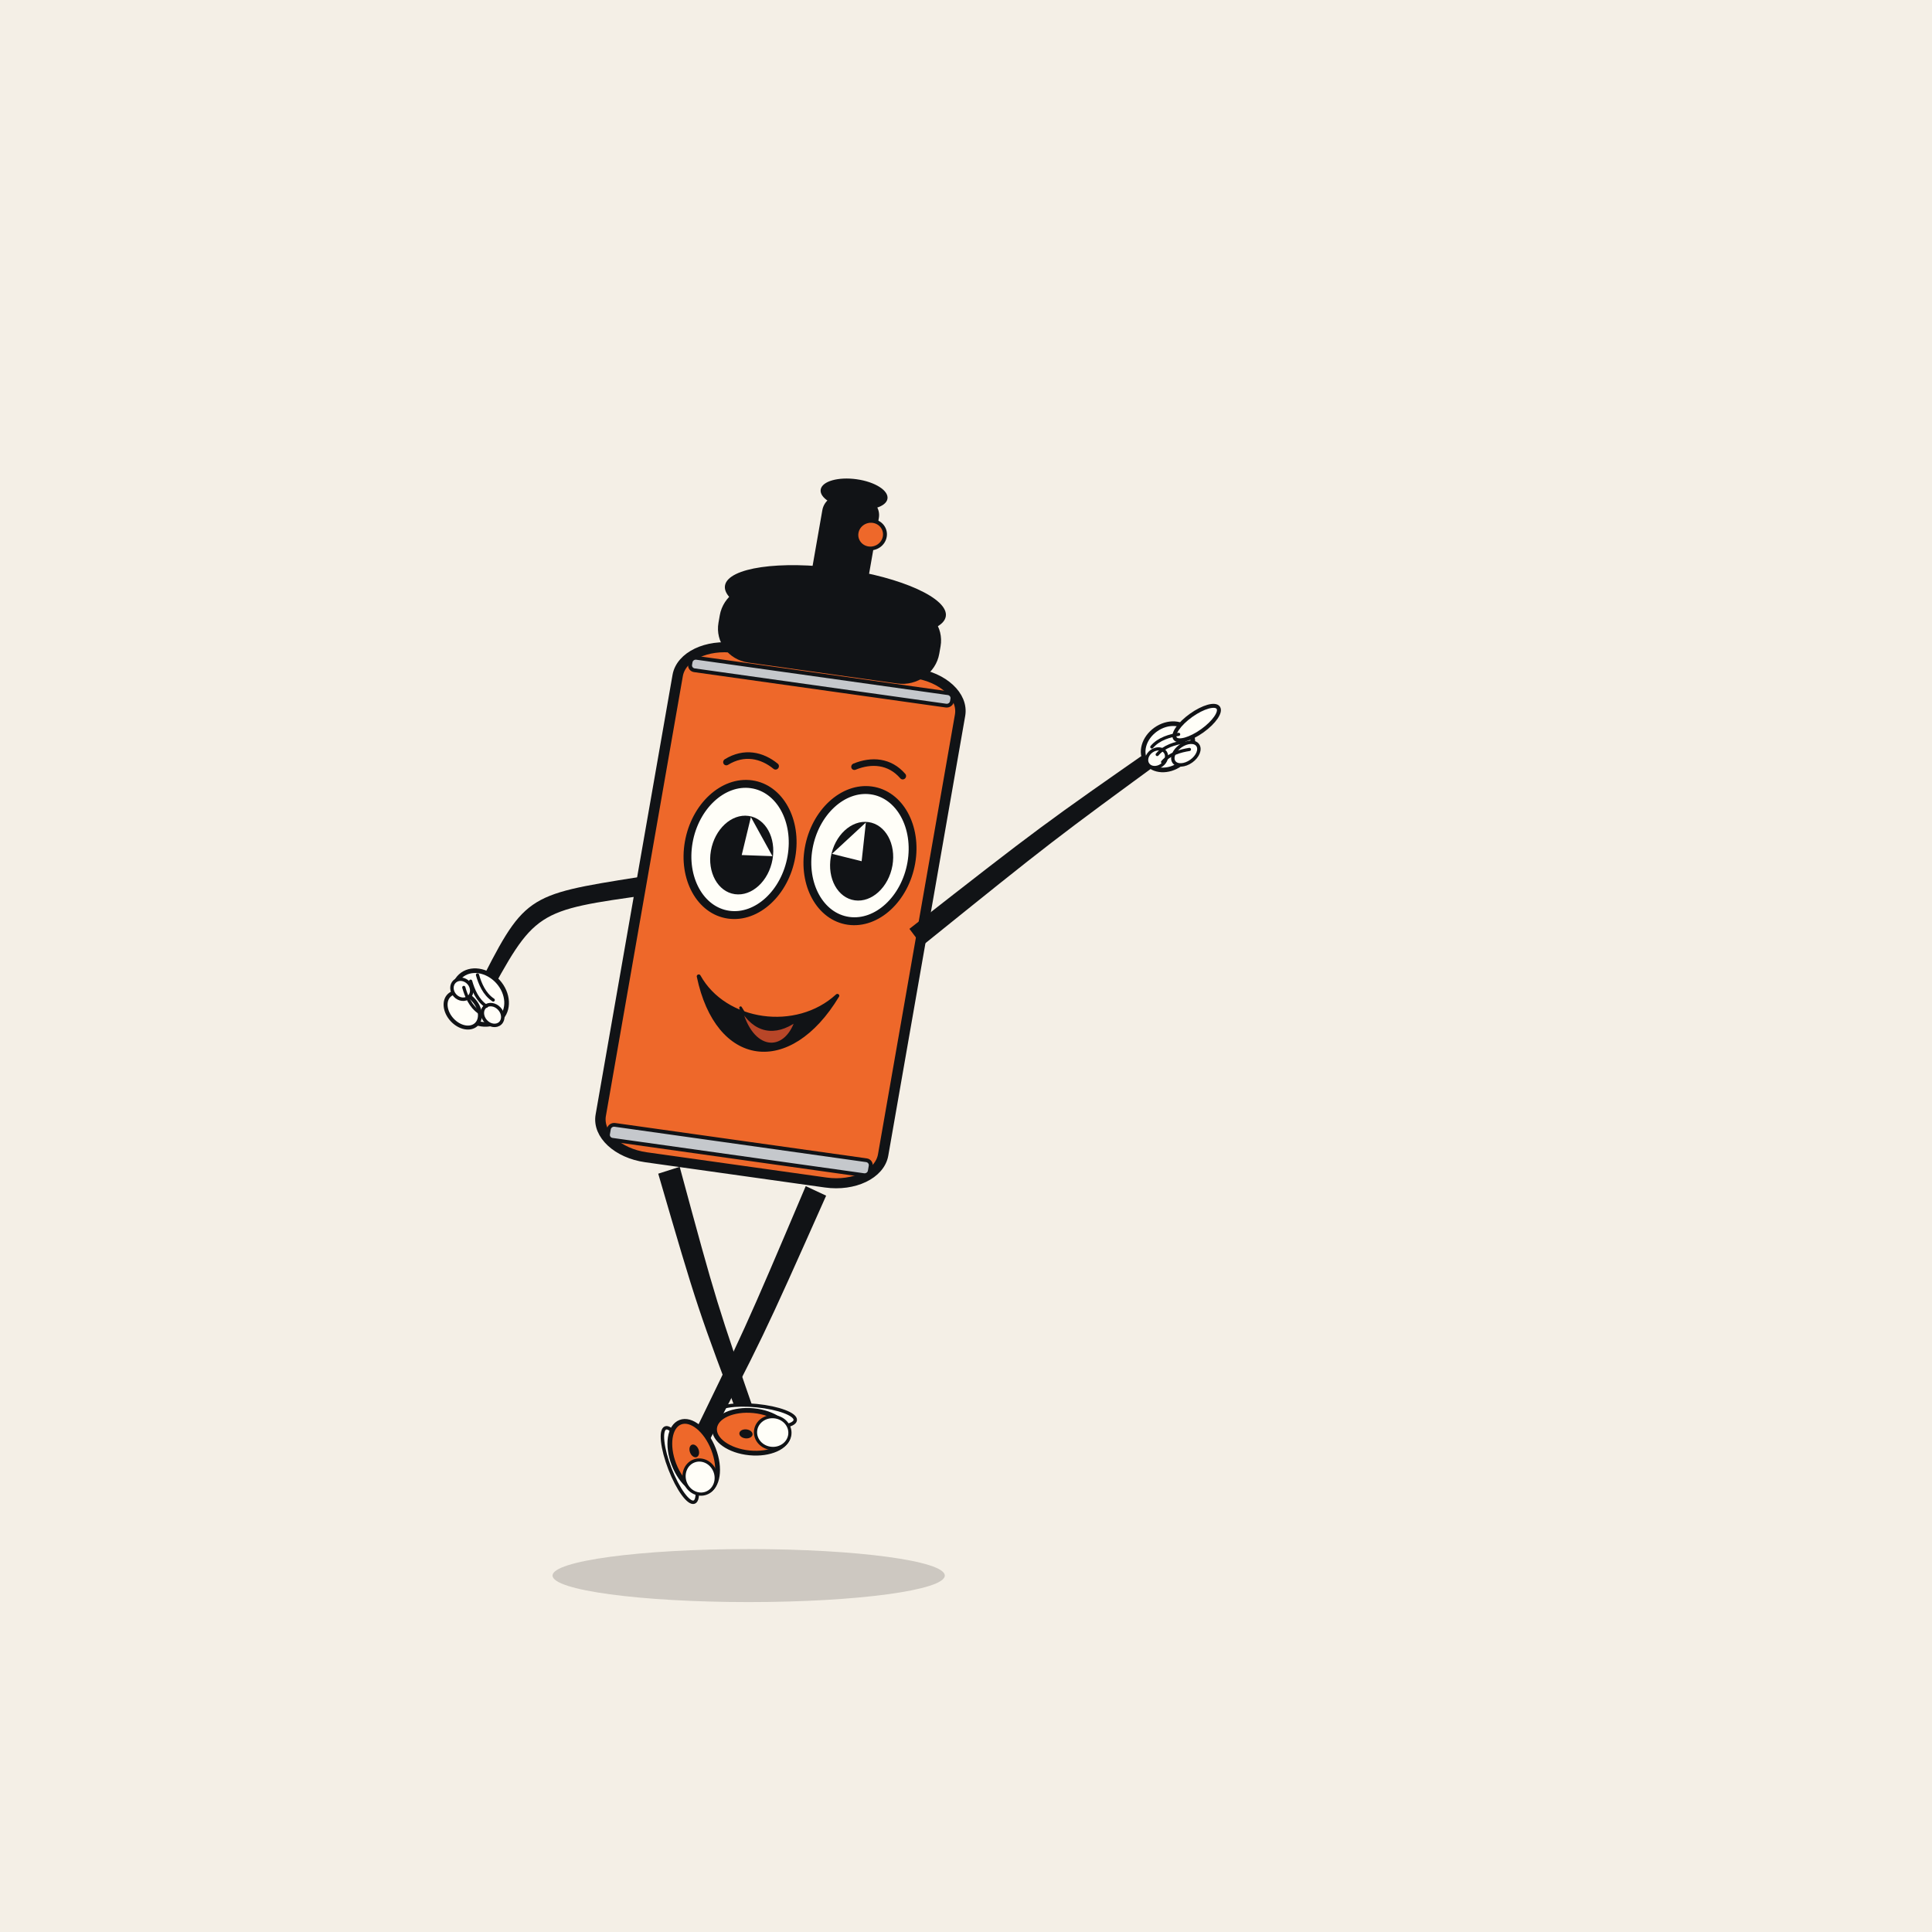
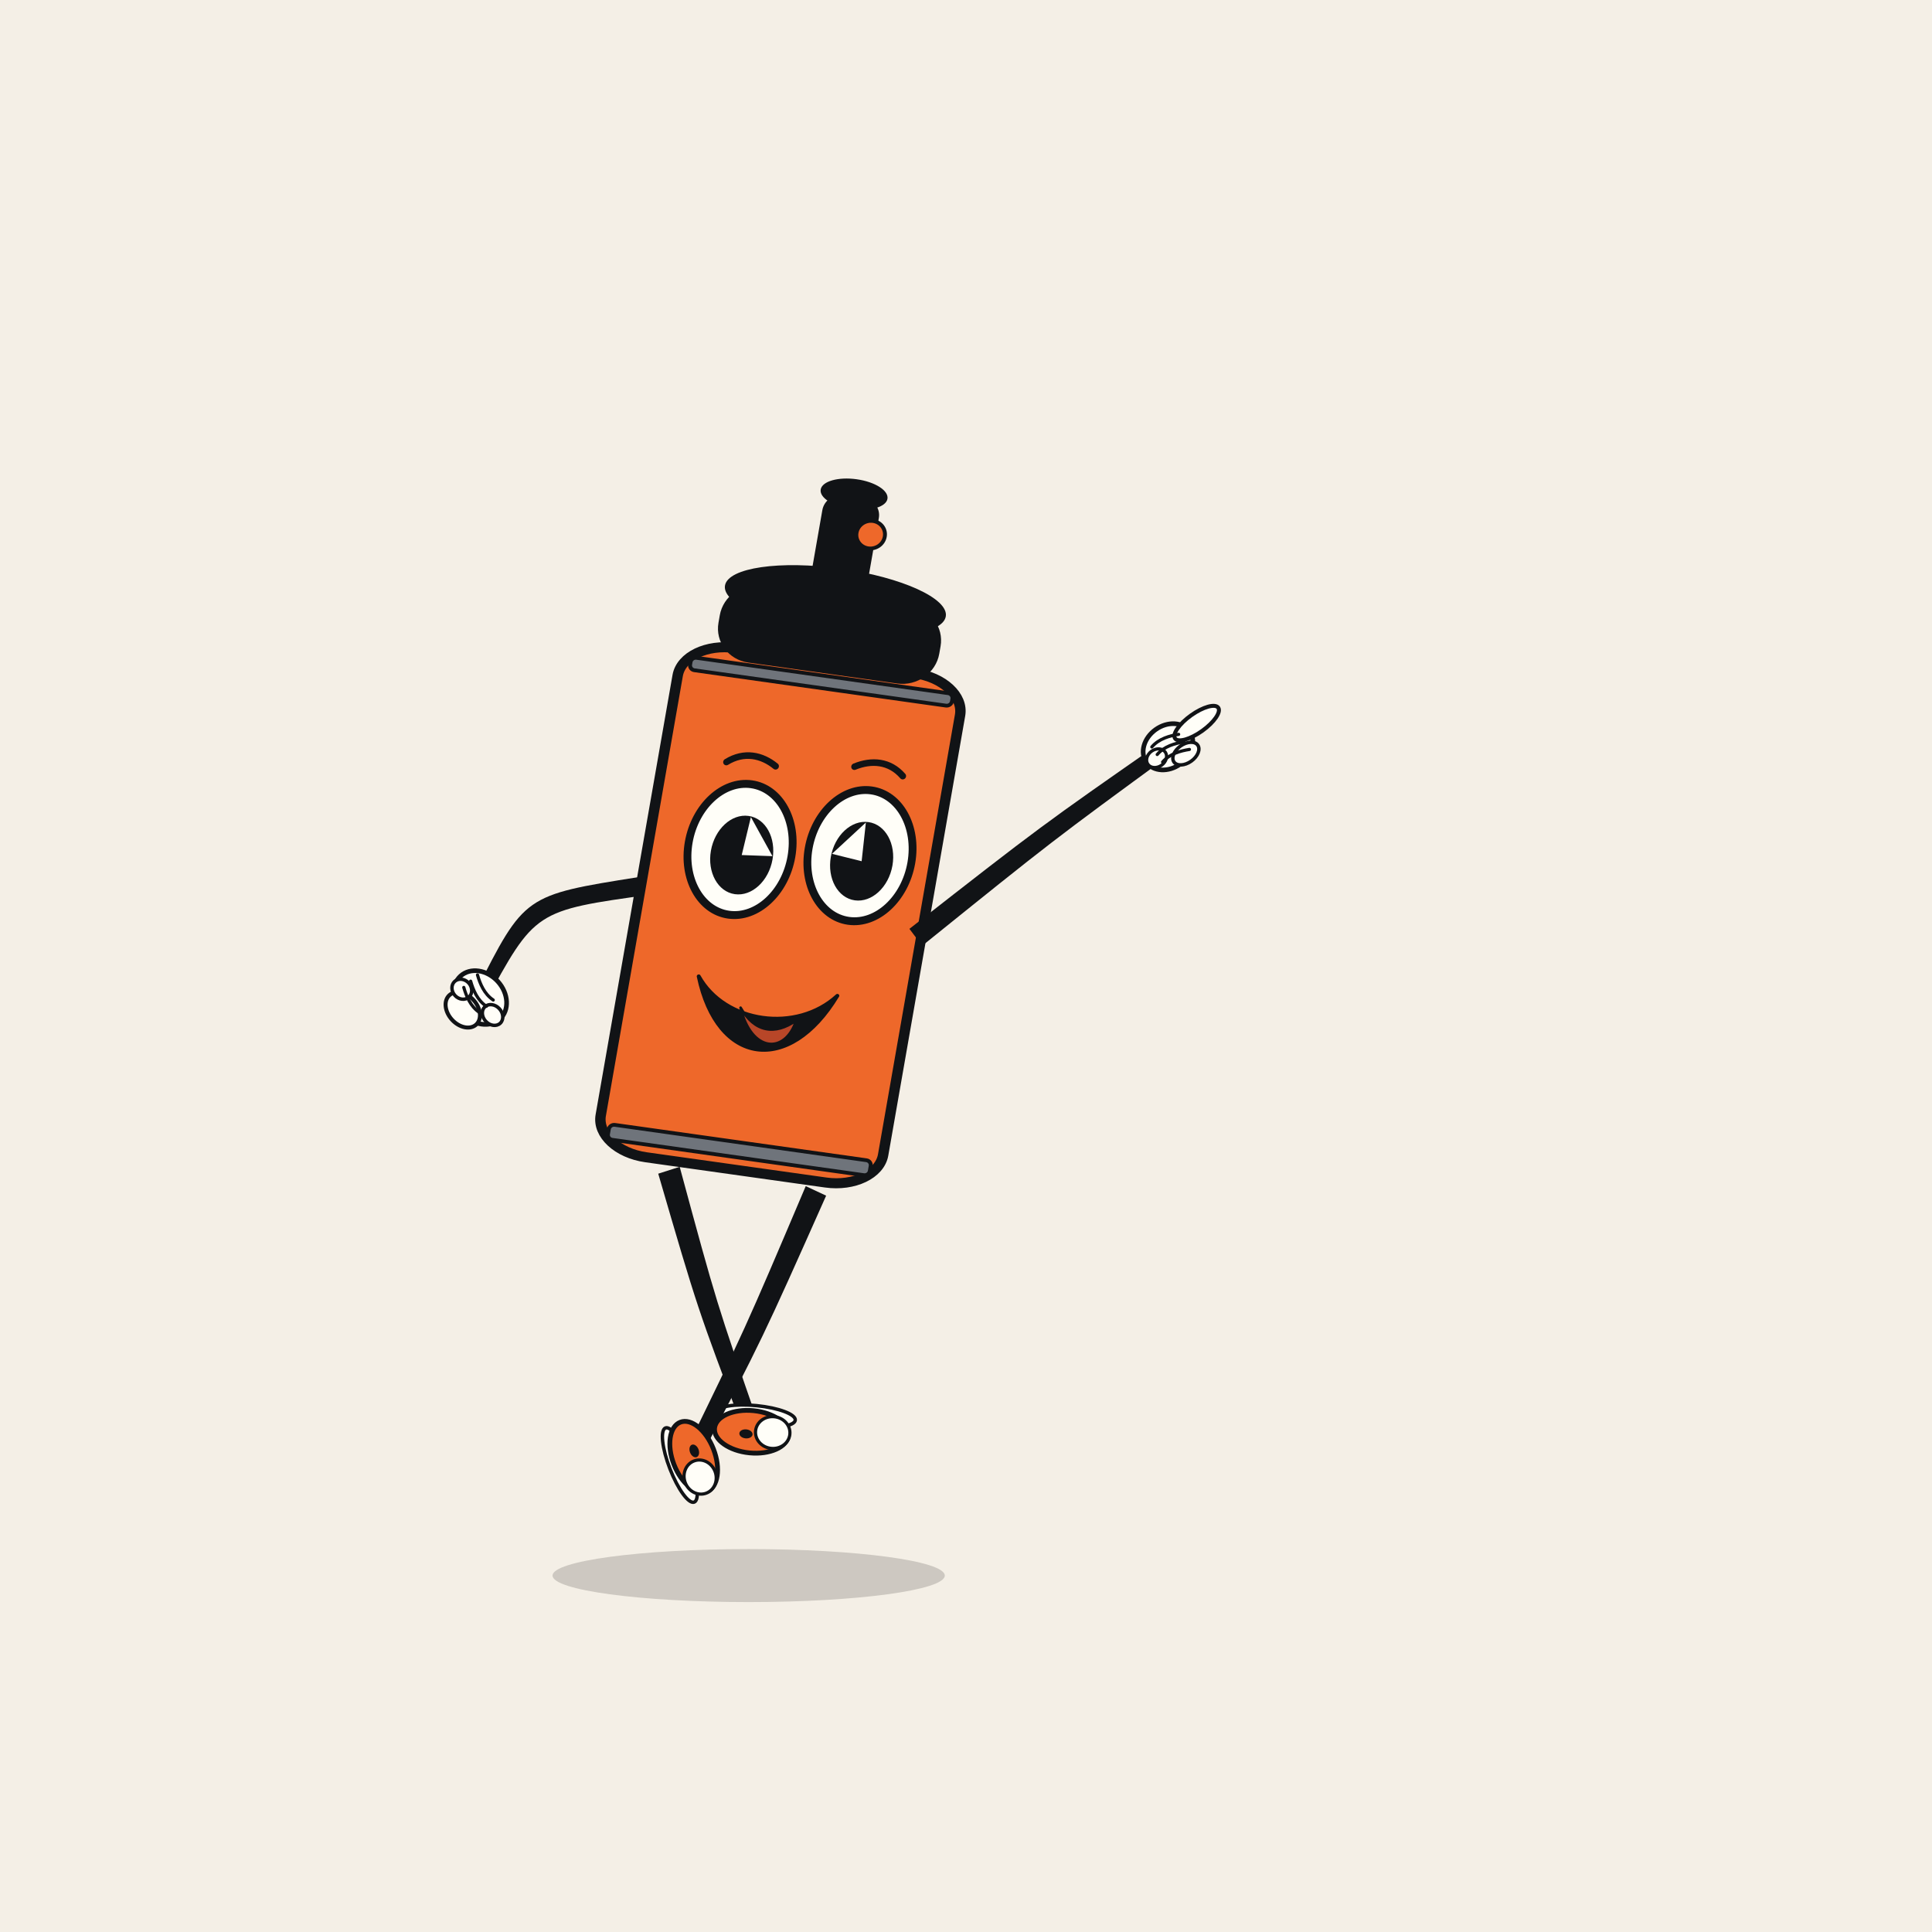
<svg xmlns="http://www.w3.org/2000/svg" viewBox="-150 -150 300 300" width="1024" height="1024" role="img" aria-label="enter">
  <rect x="-150" y="-150" width="300" height="300" fill="#f4efe6" />
  <g class="avatar-can-lock" transform="scale(0.2057692) translate(-344 -520)">
    <g data-rmp-part="stage" transform="translate(-120.00 0)">
      <defs>
        <clipPath id="rmp-can-face-clip">
          <rect x="190" y="300" width="220" height="410" rx="40" ry="28" data-rmp-fill="clip" />
        </clipPath>
      </defs>
      <g data-rmp-part="shadow" data-rmp-pivot="300,980" data-rmp-geometry="clean">
        <ellipse cx="300" cy="980" rx="148" ry="20" fill="#1a1714" opacity="0.18" data-rmp-fill="shadow" />
      </g>
      <g data-rmp-part="leg-back" data-rmp-procedural="limb" data-rmp-pivot="244,708" transform="translate(21.45649 -24.10333) rotate(8 301 520) rotate(-49.3 244 708)">
        <path d="M236.21 704.60C191.14 801.01 191.14 801.01 156.39 893.55L167.61 898.45C204.86 806.99 204.86 806.99 251.79 711.40Z" fill="#111316" data-rmp-fill="ink" />
        <g transform="rotate(226.98 162 896)">
          <path d="M190.00 906.00A30.00 8.00 0 1 1 130.00 906.00A30.00 8.00 0 1 1 190.00 906.00Z" fill="#fffef8" data-rmp-fill="white" stroke="#111316" stroke-width="2.6" stroke-linejoin="round" />
          <path d="M190.00 894.00A28.00 16.00 0 1 1 134.00 894.00A28.00 16.00 0 1 1 190.00 894.00Z" fill="#ee682a" data-rmp-fill="body" stroke="#111316" stroke-width="3.6" stroke-linejoin="round" />
          <path d="M159.00 895.00A13.00 12.00 0 1 1 133.00 895.00A13.00 12.00 0 1 1 159.00 895.00Z" fill="#fffef8" data-rmp-fill="white" stroke="#111316" stroke-width="2.4" stroke-linejoin="round" />
          <ellipse cx="166" cy="892" rx="5" ry="3.4" fill="#111316" data-rmp-fill="ink" />
        </g>
      </g>
      <g data-rmp-part="arm-hip" data-rmp-procedural="limb" data-rmp-pivot="196,498" transform="translate(21.45649 -24.10333) rotate(8 301 520) rotate(26.72 196 498)">
        <path d="M188.54 495.12C125.43 555.47 125.43 555.47 136.63 635.93L147.37 640.07C138.57 560.53 138.57 560.53 203.46 500.88Z" fill="#111316" data-rmp-fill="ink" />
        <g transform="rotate(192.87 142 638)">
          <path d="M164.00 638.00A22.00 18.00 0 1 1 120.00 638.00A22.00 18.00 0 1 1 164.00 638.00Z" fill="#fffef8" data-rmp-fill="white" stroke="#111316" stroke-width="3.5" stroke-linejoin="round" />
          <path d="M159.00 622.00A15.00 11.00 0 1 1 129.00 622.00A15.00 11.00 0 1 1 159.00 622.00Z" fill="#fffef8" data-rmp-fill="white" stroke="#111316" stroke-width="3" stroke-linejoin="round" />
          <path d="M164.00 632.00A8.00 7.00 0 1 1 148.00 632.00A8.00 7.00 0 1 1 164.00 632.00Z" fill="#fffef8" data-rmp-fill="white" stroke="#111316" stroke-width="2.6" stroke-linejoin="round" />
          <path d="M134.50 636.00A8.50 7.00 0 1 1 117.50 636.00A8.50 7.00 0 1 1 134.50 636.00Z" fill="#fffef8" data-rmp-fill="white" stroke="#111316" stroke-width="2.6" stroke-linejoin="round" />
          <path d="M134.00 630.00C142.00 628.00 150.00 631.00 156.00 634.00" fill="none" stroke="#111316" stroke-width="2.4" stroke-linecap="round" data-rmp-fill="ink" />
          <path d="M134.00 637.00C142.00 635.00 150.00 638.00 156.00 641.00" fill="none" stroke="#111316" stroke-width="2.4" stroke-linecap="round" data-rmp-fill="ink" />
          <path d="M134.00 644.00C142.00 642.00 150.00 645.00 156.00 648.00" fill="none" stroke="#111316" stroke-width="2.4" stroke-linecap="round" data-rmp-fill="ink" />
        </g>
      </g>
      <g data-rmp-part="can" transform="translate(21.45649 -24.10333) rotate(8 301 520) translate(301 520) scale(0.9781476 0.9510565) translate(-301 -520) translate(301 520) skewX(-1.87) translate(-301 -520)">
        <g data-rmp-part="body" data-rmp-pivot="300,520" data-rmp-geometry="clean">
          <rect x="190" y="300" width="220" height="410" rx="40" ry="28" fill="#ee682a" stroke="#111316" stroke-width="8" data-rmp-fill="body" />
-           <rect x="198" y="312" width="204" height="10" rx="4" fill="#c5c8cc" stroke="#111316" stroke-width="3" data-rmp-fill="metal" />
-           <rect x="198" y="688" width="204" height="12" rx="4" fill="#c5c8cc" stroke="#111316" stroke-width="3" data-rmp-fill="metal" />
+           <rect x="198" y="312" width="204" height="10" rx="4" fill="#6f747b" stroke="#111316" stroke-width="3" data-rmp-fill="metal" />
+           <rect x="198" y="688" width="204" height="12" rx="4" fill="#6f747b" stroke="#111316" stroke-width="3" data-rmp-fill="metal" />
          <rect x="214" y="248" width="172" height="62" rx="28" fill="#111316" data-rmp-fill="ink" />
          <ellipse cx="300" cy="252" rx="86" ry="26" fill="#111316" data-rmp-fill="ink" />
          <rect x="278" y="168" width="44" height="86" rx="14" fill="#111316" data-rmp-fill="ink" />
          <ellipse cx="300" cy="166" rx="26" ry="12" fill="#111316" data-rmp-fill="ink" />
          <circle cx="318" cy="196" r="11" fill="#ee682a" stroke="#111316" stroke-width="3" data-rmp-fill="body" />
        </g>
        <g data-rmp-part="face" clip-path="url(#rmp-can-face-clip)">
          <g data-rmp-part="eyes" data-rmp-pivot="300,458" data-rmp-geometry="clean">
            <g data-rmp-part="eye-glyphs" transform="translate(4.574057 -4.326238) translate(0 2) translate(300 458) scale(1 1.05) translate(-300 -458)">
              <ellipse cx="256" cy="460" rx="40" ry="50" fill="#fffef8" stroke="#111316" stroke-width="6" data-rmp-fill="white" />
              <path d="M282.00 464.00A24.00 30.00 0 1 1 234.00 464.00A24.00 30.00 0 1 1 282.00 464.00ZM258.00 464.00L259.92 434.60L281.52 461.60Z" fill="#111316" fill-rule="evenodd" data-rmp-fill="ink" />
              <ellipse cx="348" cy="452" rx="40" ry="50" fill="#fffef8" stroke="#111316" stroke-width="6" data-rmp-fill="white" />
              <path d="M374.00 456.00A24.00 30.00 0 1 1 326.00 456.00A24.00 30.00 0 1 1 374.00 456.00ZM350.00 456.00L348.08 426.60L326.48 453.60Z" fill="#111316" fill-rule="evenodd" data-rmp-fill="ink" />
              <path d="M234.00 396.00C246.00 386.00 260.00 387.00 272.00 394.00" fill="none" stroke="#111316" stroke-width="5" stroke-linecap="round" data-rmp-fill="ink" />
              <path d="M370.00 388.00C358.00 378.00 344.00 379.00 332.00 386.00" fill="none" stroke="#111316" stroke-width="5" stroke-linecap="round" data-rmp-fill="ink" />
            </g>
            <g data-rmp-part="mouth">
              <path d="M246 562C272 630 328 630 354 562C328 596 272 596 246 562Z" fill="#111316" data-rmp-fill="ink" stroke="#111316" stroke-width="3" stroke-linejoin="round" />
              <path d="M282 582C296 616 322 614 326 586C312 600 296 600 282 582Z" fill="#b84628" data-rmp-fill="tongue" stroke="#111316" stroke-width="2" stroke-linejoin="round" />
            </g>
          </g>
        </g>
      </g>
      <g data-rmp-part="arm-point" data-rmp-procedural="limb" data-rmp-pivot="404,508" transform="translate(21.45649 -24.10333) rotate(8 301 520) rotate(-28 404 508)">
        <path d="M406.35 515.65C526.07 474.73 526.07 474.73 633.69 443.51L630.31 432.49C521.93 461.27 521.93 461.27 401.65 500.35Z" fill="#111316" data-rmp-fill="ink" />
        <g transform="rotate(-15.52 632 438)">
          <path d="M652.00 438.00A20.00 16.00 0 1 1 612.00 438.00A20.00 16.00 0 1 1 652.00 438.00Z" fill="#fffef8" data-rmp-fill="white" stroke="#111316" stroke-width="3.5" stroke-linejoin="round" />
          <path d="M680.00 436.00A20.00 7.20 0 1 1 640.00 436.00A20.00 7.20 0 1 1 680.00 436.00Z" fill="#fffef8" data-rmp-fill="white" stroke="#111316" stroke-width="3" stroke-linejoin="round" />
          <path d="M651.00 450.00A11.00 7.00 0 1 1 629.00 450.00A11.00 7.00 0 1 1 651.00 450.00Z" fill="#fffef8" data-rmp-fill="white" stroke="#111316" stroke-width="2.6" stroke-linejoin="round" />
          <path d="M628.00 440.00A8.00 6.50 0 1 1 612.00 440.00A8.00 6.50 0 1 1 628.00 440.00Z" fill="#fffef8" data-rmp-fill="white" stroke="#111316" stroke-width="2.4" stroke-linejoin="round" />
          <path d="M622.00 431.00C630.00 429.00 638.00 432.00 644.00 435.00" fill="none" stroke="#111316" stroke-width="2.4" stroke-linecap="round" data-rmp-fill="ink" />
          <path d="M622.00 438.00C630.00 436.00 638.00 439.00 644.00 442.00" fill="none" stroke="#111316" stroke-width="2.4" stroke-linecap="round" data-rmp-fill="ink" />
          <path d="M622.00 445.00C630.00 443.00 638.00 446.00 644.00 449.00" fill="none" stroke="#111316" stroke-width="2.4" stroke-linecap="round" data-rmp-fill="ink" />
        </g>
      </g>
      <g data-rmp-part="leg-front" data-rmp-procedural="limb" data-rmp-pivot="356,708" transform="translate(21.45649 -24.10333) rotate(8 301 520) rotate(47.3 356 708)">
        <path d="M348.66 712.28C411.54 811.77 411.54 811.77 462.71 903.08L473.29 896.92C424.46 804.23 424.46 804.23 363.34 703.72Z" fill="#111316" data-rmp-fill="ink" />
        <g transform="rotate(13.52 468 900)">
          <path d="M500.00 910.00A30.00 8.00 0 1 1 440.00 910.00A30.00 8.00 0 1 1 500.00 910.00Z" fill="#fffef8" data-rmp-fill="white" stroke="#111316" stroke-width="2.6" stroke-linejoin="round" />
          <path d="M496.00 898.00A28.00 16.00 0 1 1 440.00 898.00A28.00 16.00 0 1 1 496.00 898.00Z" fill="#ee682a" data-rmp-fill="body" stroke="#111316" stroke-width="3.6" stroke-linejoin="round" />
          <path d="M497.00 899.00A13.00 12.00 0 1 1 471.00 899.00A13.00 12.00 0 1 1 497.00 899.00Z" fill="#fffef8" data-rmp-fill="white" stroke="#111316" stroke-width="2.4" stroke-linejoin="round" />
          <ellipse cx="464" cy="896" rx="5" ry="3.4" fill="#111316" data-rmp-fill="ink" />
        </g>
      </g>
    </g>
  </g>
</svg>
